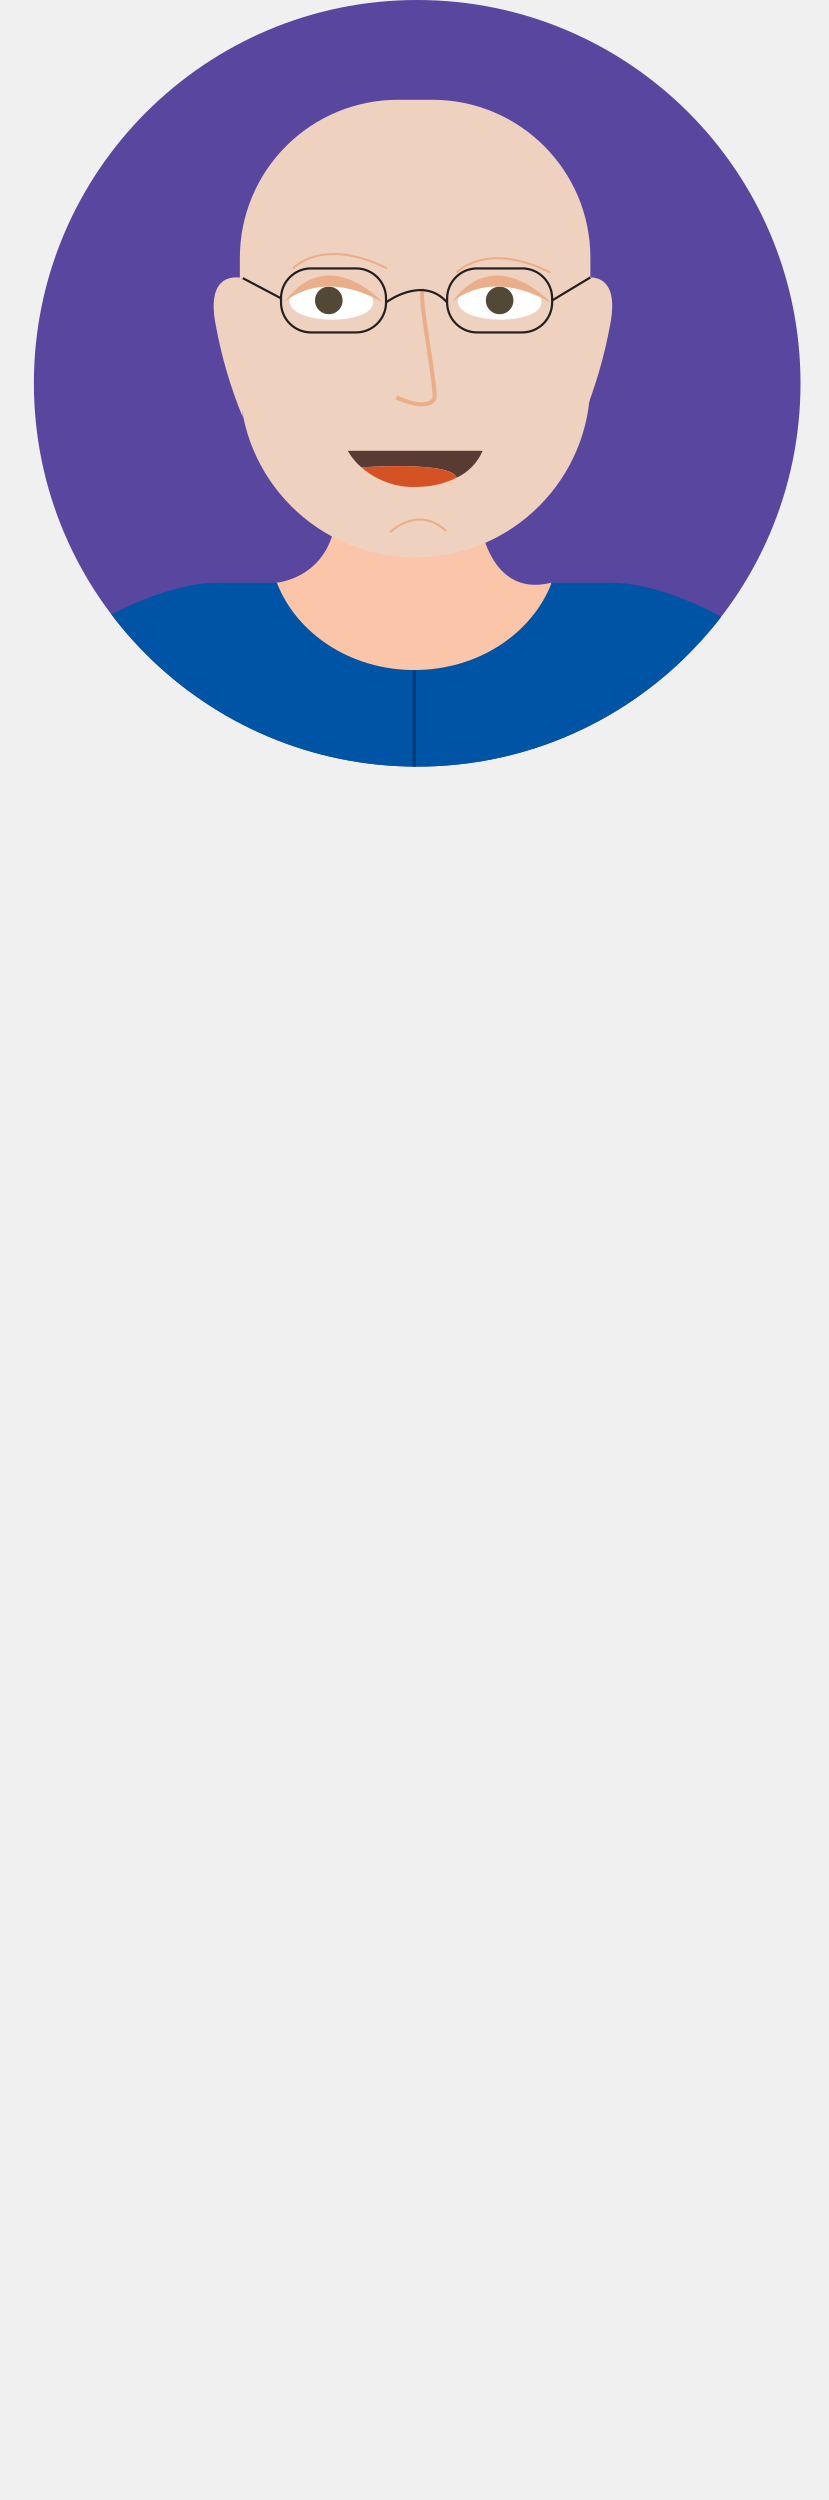
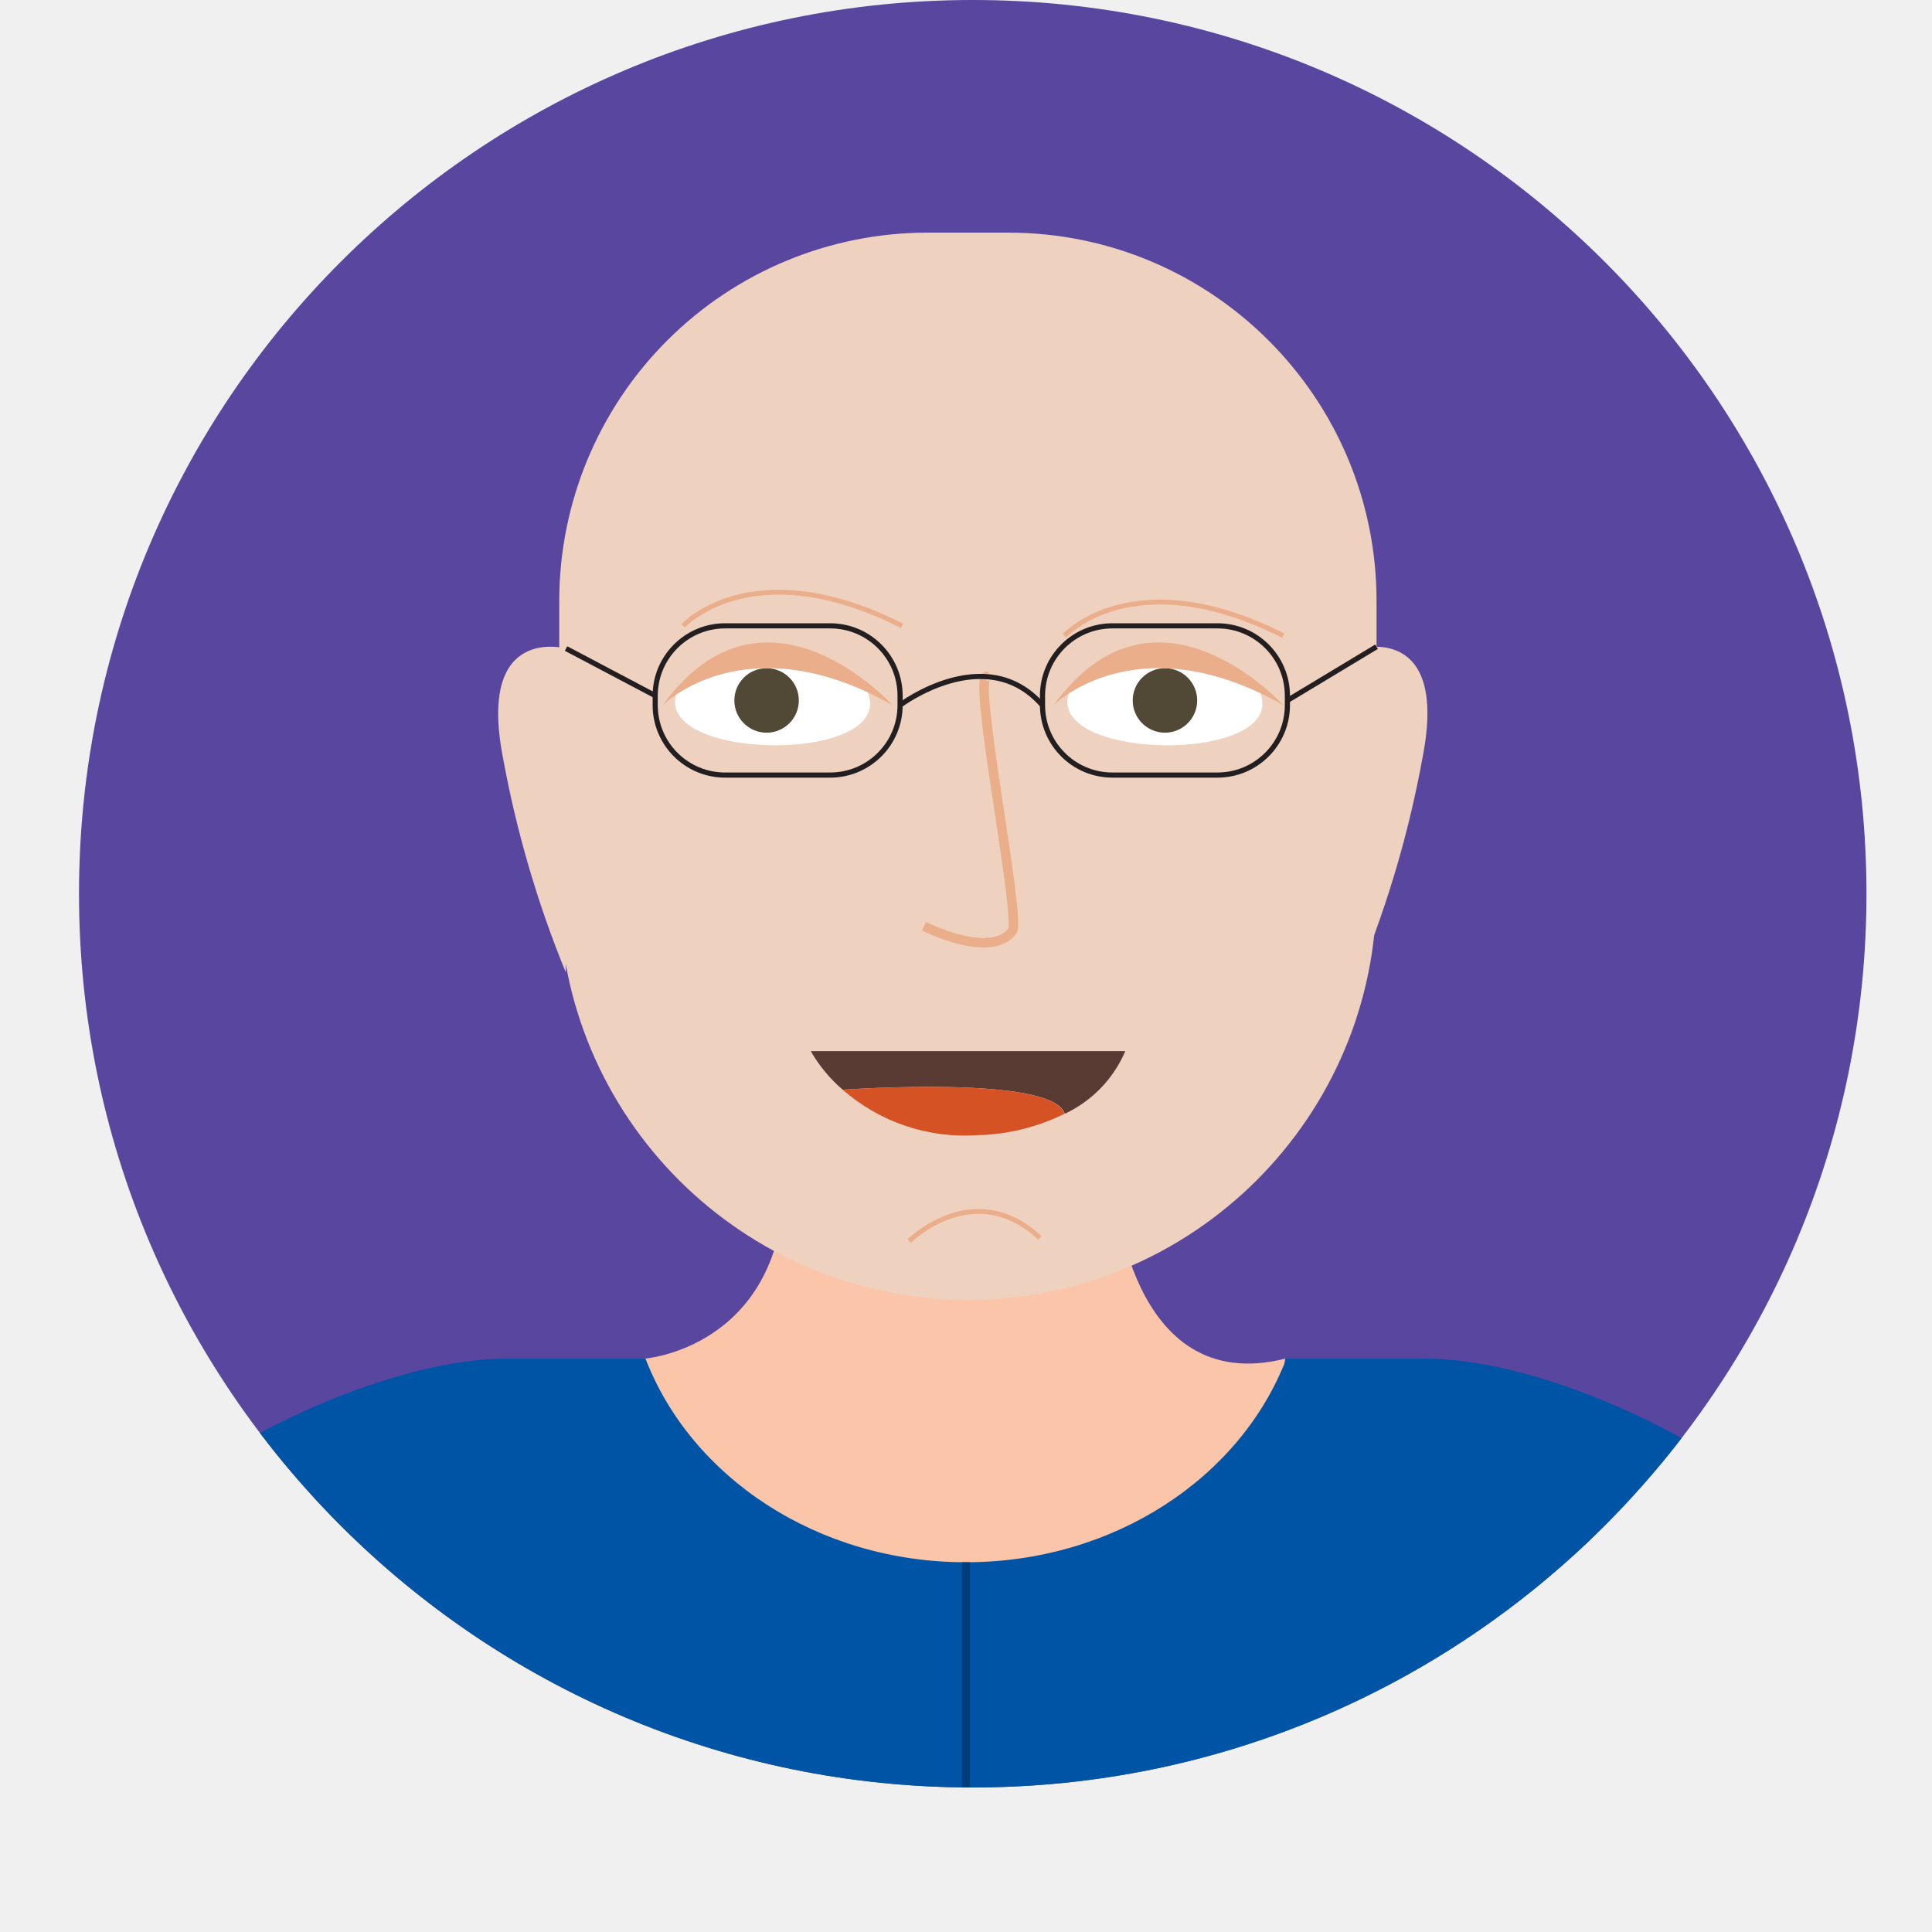
- <svg xmlns="http://www.w3.org/2000/svg" viewBox="0 0 127.65 385.13">
+ <svg xmlns="http://www.w3.org/2000/svg" viewBox="0 0 127.65 127.65">
  <defs>
    <style>.cls-1{fill:#58469f;}.cls-2{clip-path:url(#clip-path);}.cls-3{fill:#fbc5aa;}.cls-14,.cls-15,.cls-4{fill:#eed1bf;}.cls-5{fill:#d8dcec;}.cls-6{fill:#0054a6;}.cls-7{fill:#00a881;stroke:#003d7b;stroke-width:0.54px;}.cls-14,.cls-15,.cls-18,.cls-7{stroke-miterlimit:10;}.cls-8{fill:#7bafde;}.cls-9{fill:#44515c;}.cls-10{fill:#003d7b;}.cls-11{fill:#fff;}.cls-12{fill:#514835;}.cls-13{fill:#ebae8a;}.cls-14,.cls-15{stroke:#ebae8a;}.cls-14{stroke-width:0.63px;}.cls-15{stroke-width:0.32px;}.cls-16{fill:#5a3b34;}.cls-17{fill:#d55225;}.cls-18{fill:none;stroke:#231f20;stroke-width:0.34px;}</style>
    <clipPath id="clip-path" transform="translate(5.22)">
      <circle class="cls-1" cx="59.05" cy="59.05" r="59.05" />
    </clipPath>
  </defs>
  <g id="Layer_2" data-name="Layer 2">
    <g id="Glavno_Besedilo" data-name="Glavno Besedilo">
      <circle class="cls-1" cx="64.27" cy="59.05" r="59.05" />
      <g class="cls-2">
        <path class="cls-3" d="M37.35,89.77s8.87-.66,9.28-11.33H68.41s.89,13.93,11.28,11.33l-.94,8-21.22,8.46-18.43-5-4.5-9Z" transform="translate(5.22)" />
        <path class="cls-4" d="M2.91,209.43s-3.13,24.72,13.81,27.2V208.82Z" transform="translate(5.22)" />
        <path class="cls-4" d="M114.22,209.46s3.14,24.72-13.8,27.2v-27.8Z" transform="translate(5.22)" />
        <path class="cls-5" d="M122.43,209.8l-27.68-1.2V119.52s6.39-36.9,16.23-16.88Q119.16,158.67,122.43,209.8Z" transform="translate(5.22)" />
        <path class="cls-5" d="M-5.22,209.8l27.68-1.2V119.52s-6.4-36.9-16.23-16.88Q-1.95,158.67-5.22,209.8Z" transform="translate(5.22)" />
        <path class="cls-6" d="M89,89.77H79.77c-3,7.83-11.35,13.45-21.17,13.45S40.45,97.6,37.43,89.77H28.22C17.07,89.77-1,101.2,6.3,102c3.07.35,6.87,4.69,10.42,15.62v98.1h83.77v-98.1c3.54-10.93,7.34-15.27,10.42-15.62C118.2,101.2,100.13,89.77,89,89.77Z" transform="translate(5.22)" />
        <line class="cls-7" x1="63.82" y1="215.74" x2="63.82" y2="103.22" />
        <rect class="cls-8" x="21.94" y="215.74" width="83.7" height="28.26" />
        <polygon class="cls-8" points="63.83 244 49.98 372.9 34.16 372.9 21.94 244 63.83 244" />
        <polygon class="cls-8" points="105.64 244 91.87 372.9 76.13 372.9 63.97 244 105.64 244" />
        <path class="cls-9" d="M70.91,372.9v12.23h40.9s5.4-12.25-19.28-10c0,0-6-1.07-5.26-8.07" transform="translate(5.22)" />
        <path class="cls-9" d="M44.7,372.9v12.23H3.79s-5.39-12.25,19.29-10c0,0,6-1.07,5.26-8.07" transform="translate(5.22)" />
        <circle class="cls-10" cx="70.84" cy="123.94" r="2.11" />
        <circle class="cls-10" cx="57.02" cy="123.94" r="2.11" />
        <circle class="cls-10" cx="70.84" cy="139.85" r="2.11" />
        <circle class="cls-10" cx="57.02" cy="139.85" r="2.11" />
        <circle class="cls-10" cx="70.84" cy="155.77" r="2.11" />
        <circle class="cls-10" cx="57.02" cy="155.77" r="2.11" />
        <circle class="cls-10" cx="70.84" cy="171.68" r="2.11" />
        <circle class="cls-10" cx="57.02" cy="171.68" r="2.11" />
        <circle class="cls-10" cx="70.84" cy="187.6" r="2.11" />
        <circle class="cls-10" cx="57.02" cy="187.6" r="2.11" />
        <path class="cls-4" d="M61.32,15.37h5.29A24.34,24.34,0,0,1,90.95,39.71V58.88a27,27,0,0,1-27,27h0a27,27,0,0,1-27-27V39.71A24.34,24.34,0,0,1,61.32,15.37Z" />
        <path class="cls-11" d="M52.27,46.51c0-4.15-12.84-4.31-12.89-.16C39.33,50.1,52.23,50.26,52.27,46.51Z" transform="translate(5.22)" />
        <path class="cls-11" d="M78.19,46.51c0-4.15-12.84-4.31-12.89-.16C65.25,50.1,78.15,50.26,78.19,46.51Z" transform="translate(5.22)" />
        <circle class="cls-12" cx="50.65" cy="46.28" r="2.13" />
        <circle class="cls-12" cx="76.97" cy="46.28" r="2.13" />
        <path class="cls-13" d="M38.57,46.59s5.48-5.5,15.18,0C53.75,46.59,45.32,37.27,38.57,46.59Z" transform="translate(5.22)" />
        <path class="cls-13" d="M64.4,46.59s5.48-5.5,15.17,0C79.57,46.59,71.14,37.27,64.4,46.59Z" transform="translate(5.22)" />
        <path class="cls-14" d="M55.83,61.2s4.39,2.22,5.83.32c.62-.82-2.73-17.18-1.64-16.83" transform="translate(5.22)" />
        <path class="cls-15" d="M39.92,41.35s4.56-5,14.46,0" transform="translate(5.22)" />
        <path class="cls-15" d="M65.11,42s4.56-5,14.46,0" transform="translate(5.22)" />
        <path class="cls-16" d="M69.13,69.45a8.06,8.06,0,0,1-4,4.14C64.35,71,50.51,72,50.46,72a9.71,9.71,0,0,1-2.11-2.55Z" transform="translate(5.22)" />
        <path class="cls-17" d="M65.11,73.59h0A13.64,13.64,0,0,1,59.39,75a12.24,12.24,0,0,1-8.93-3S64.35,71,65.11,73.59Z" transform="translate(5.22)" />
        <polygon class="cls-16" points="55.68 72 55.68 72 55.68 72 55.68 72" />
        <path class="cls-4" d="M32.18,42.85S26.31,41.21,28,50a70.94,70.94,0,0,0,4.16,14.24Z" transform="translate(5.22)" />
        <path class="cls-4" d="M84.62,42.85s5.87-1.64,4.16,7.15a70.94,70.94,0,0,1-4.16,14.24Z" transform="translate(5.22)" />
        <path class="cls-15" d="M54.85,82s4.27-4.27,8.64-.21" transform="translate(5.22)" />
        <rect class="cls-18" x="68.88" y="41.35" width="16.18" height="9.86" rx="4.62" />
        <rect class="cls-18" x="43.29" y="41.35" width="16.18" height="9.86" rx="4.62" />
        <path class="cls-18" d="M54.25,46.59s5.66-4.27,9.4,0" transform="translate(5.22)" />
        <line class="cls-18" x1="37.4" y1="42.85" x2="43.29" y2="45.96" />
        <line class="cls-18" x1="90.95" y1="42.73" x2="85.06" y2="46.28" />
      </g>
    </g>
  </g>
</svg>
